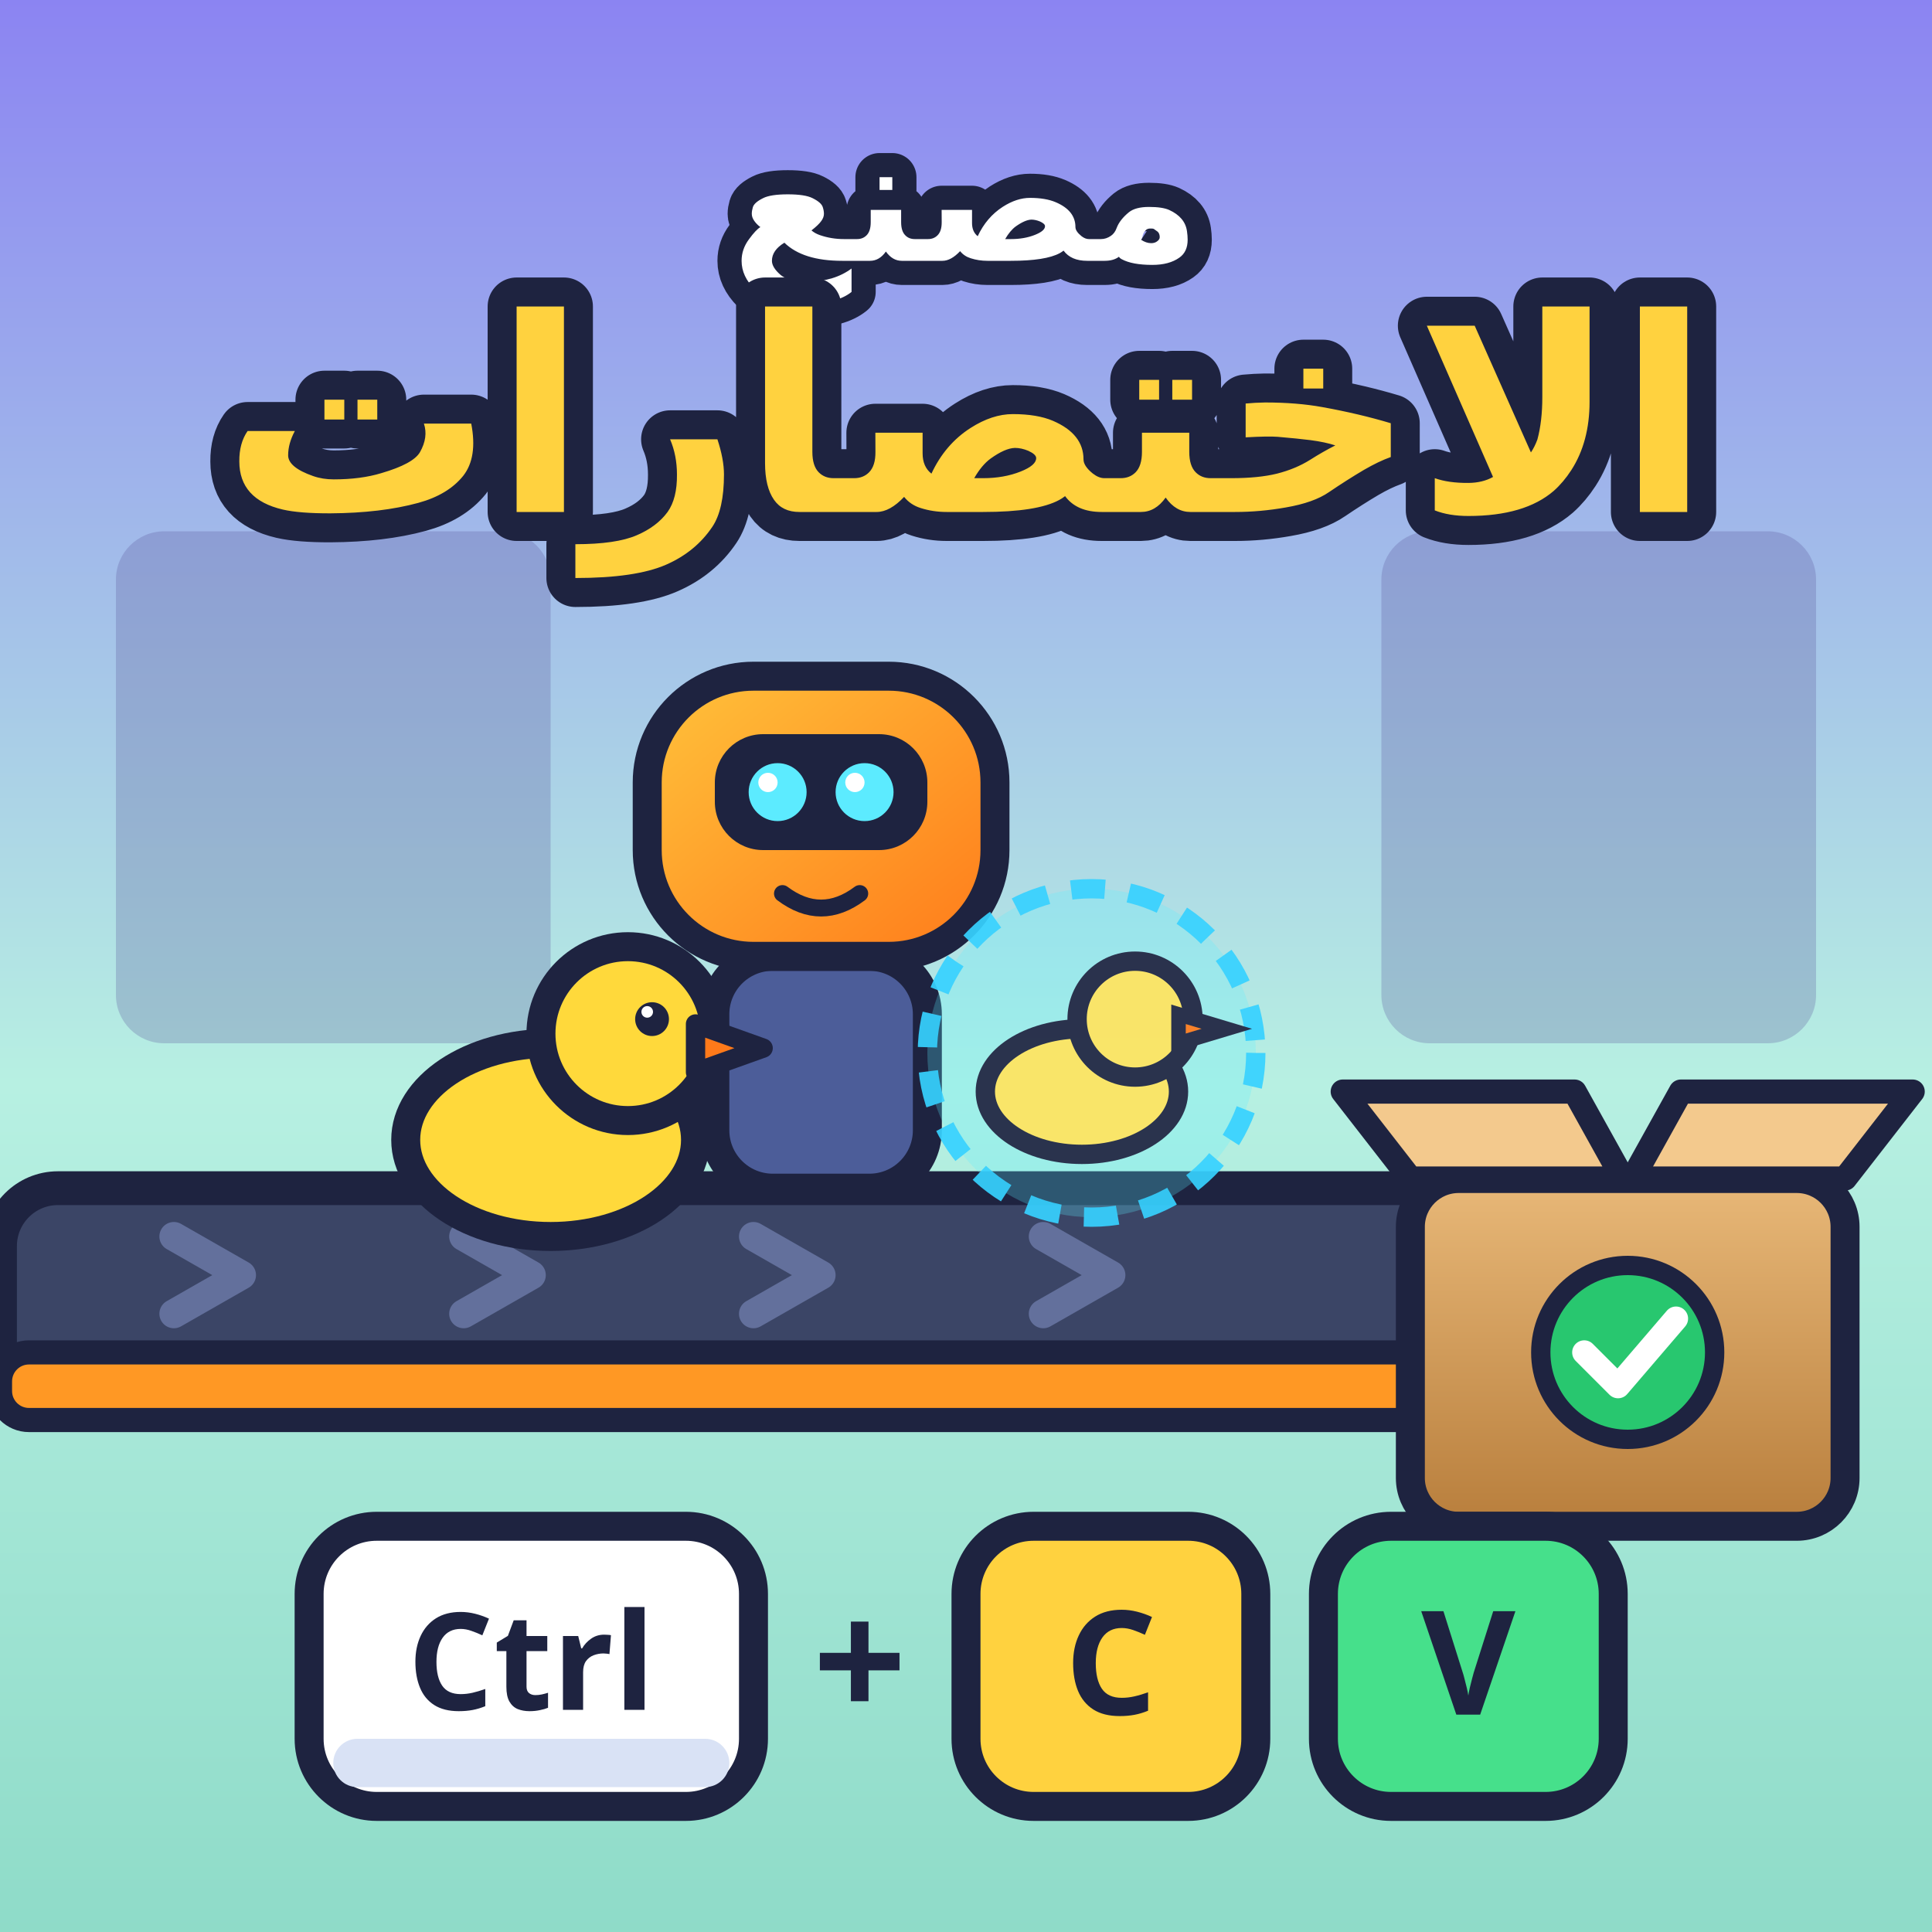
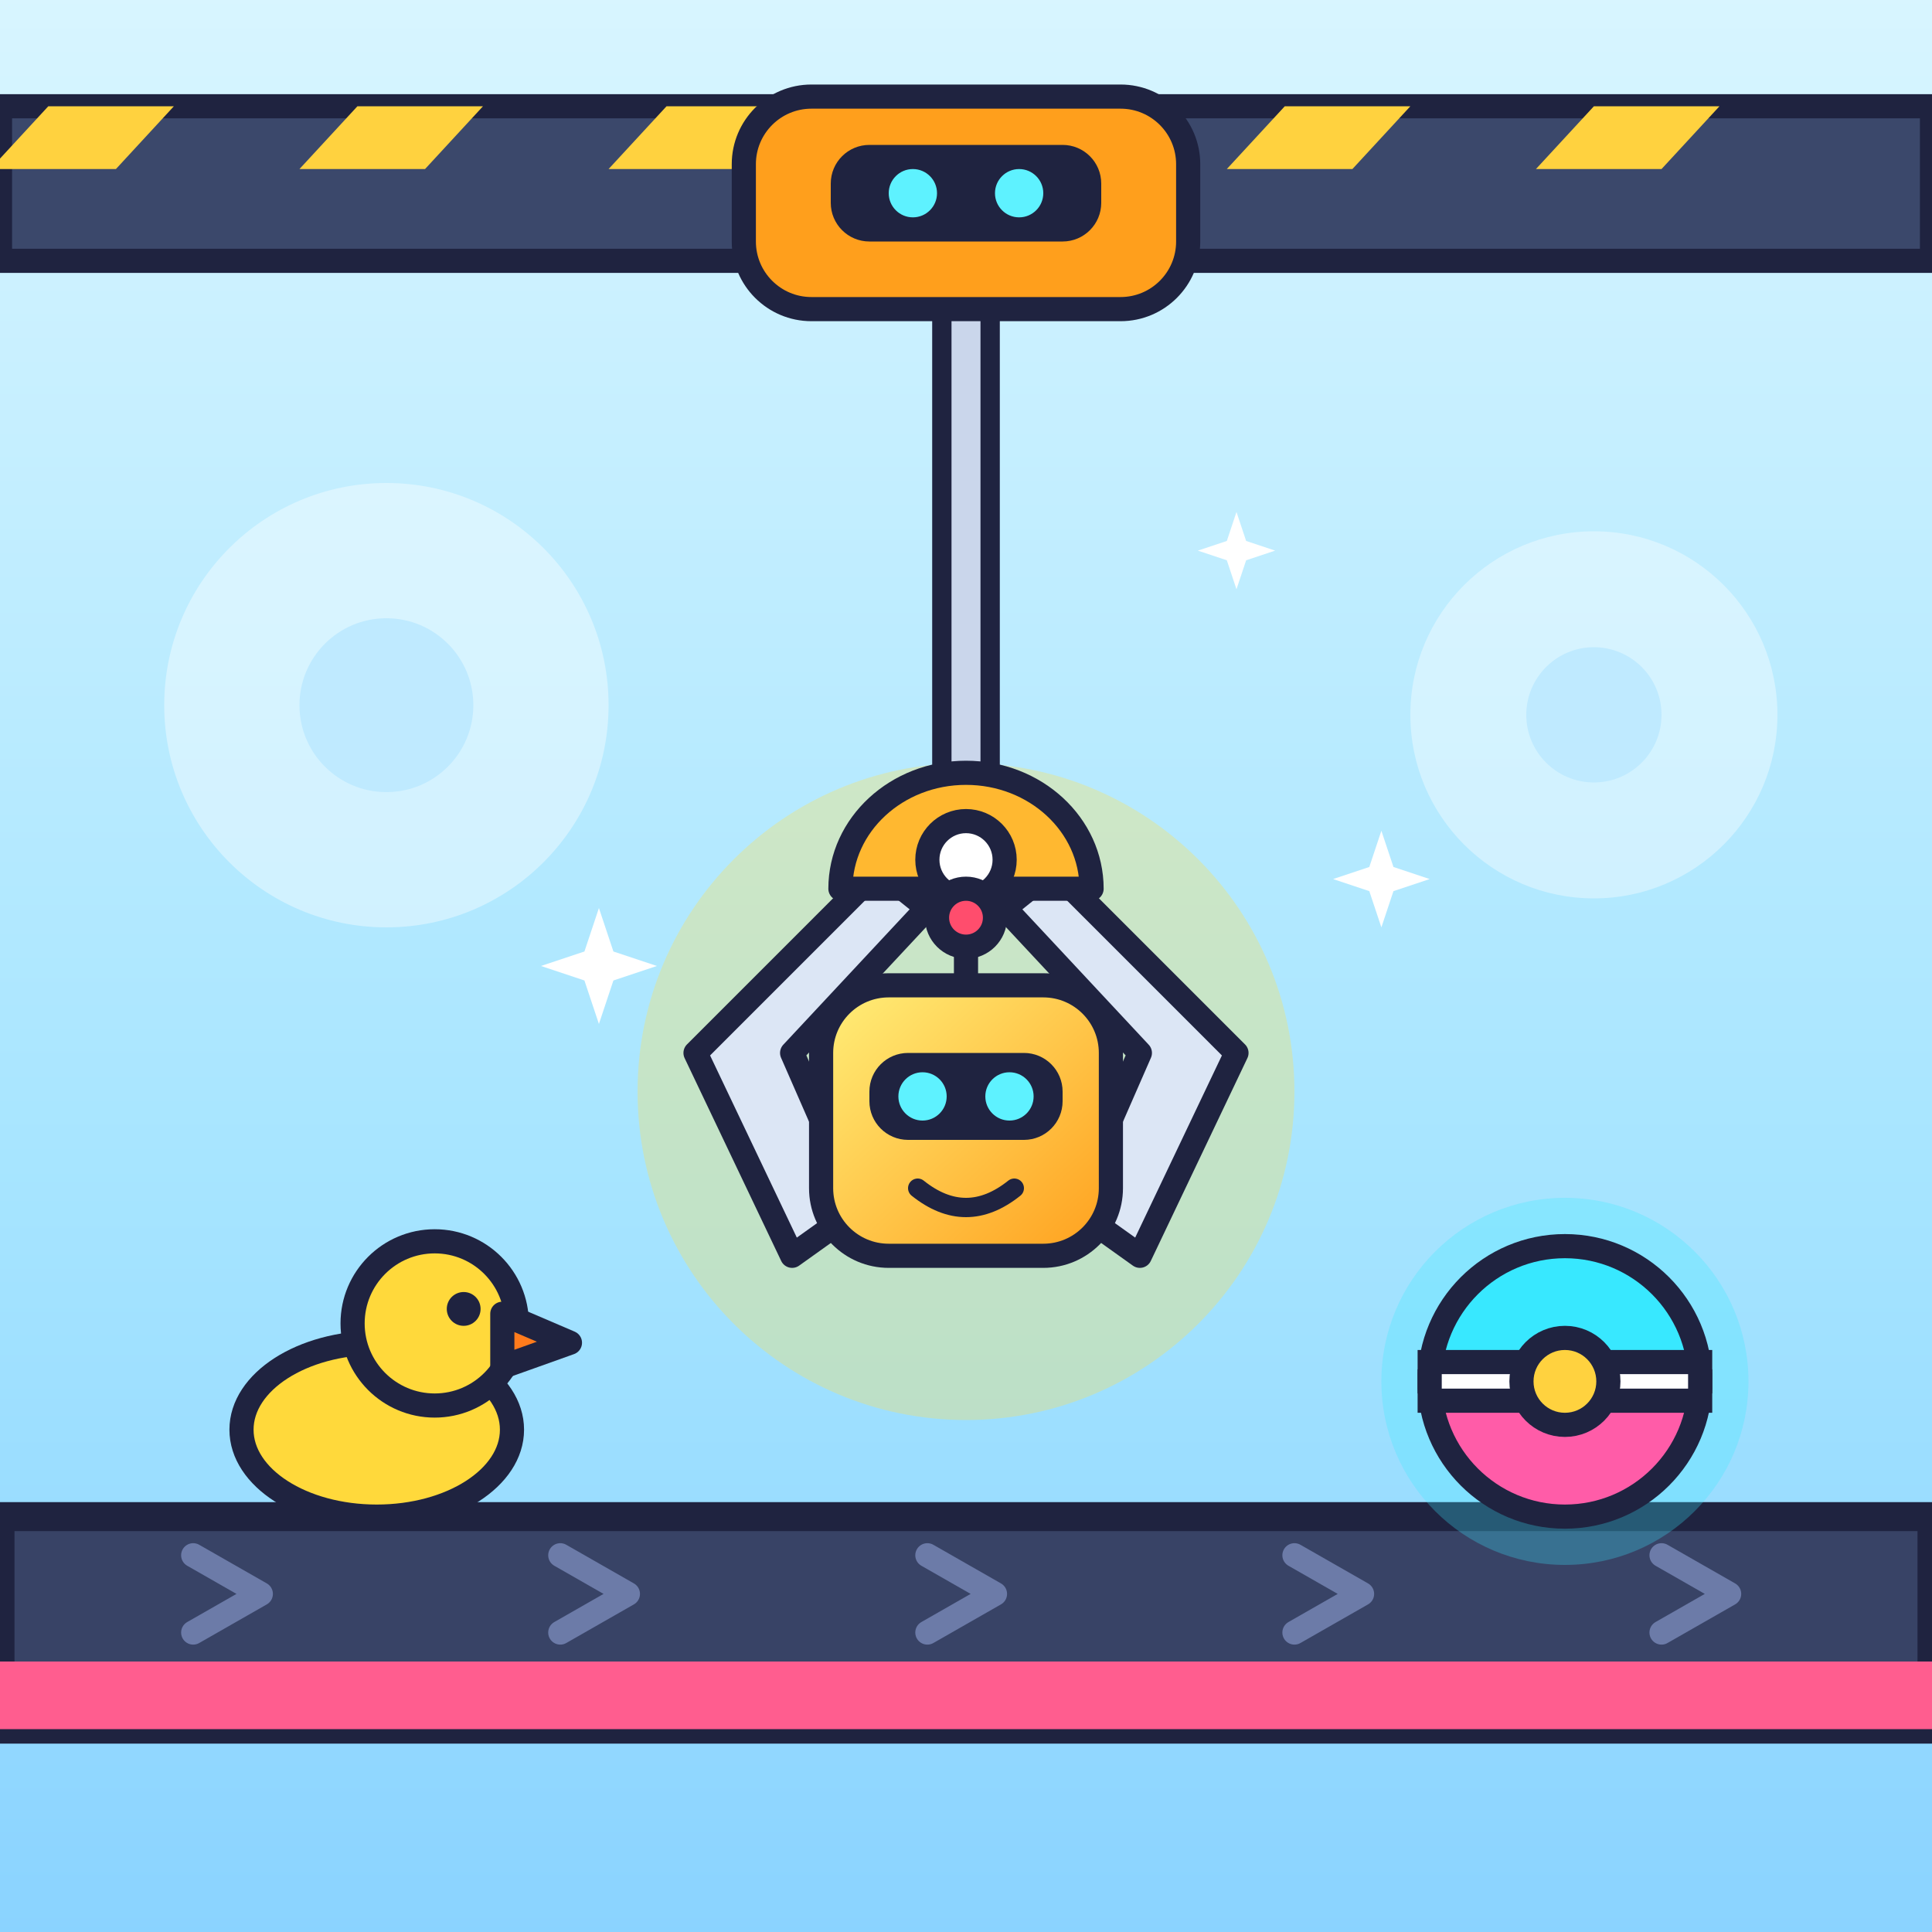
- <svg xmlns="http://www.w3.org/2000/svg" viewBox="0 0 400 400">
+ <svg xmlns="http://www.w3.org/2000/svg" viewBox="0 0 400 400" width="400" height="400">
  <defs>
    <linearGradient id="bg" x1="0" y1="0" x2="0" y2="1">
-       <stop offset="0%" stop-color="#8b83f2" />
-       <stop offset="56%" stop-color="#b7f0e2" />
-       <stop offset="100%" stop-color="#8edbc8" />
+       <stop offset="0" stop-color="#d8f5ff" />
+       <stop offset=".6" stop-color="#a7e5ff" />
+       <stop offset="1" stop-color="#8ad3ff" />
    </linearGradient>
-     <linearGradient id="arm" x1="0" y1="0" x2="1" y2="1">
-       <stop offset="0%" stop-color="#ffc33b" />
-       <stop offset="100%" stop-color="#ff7a1a" />
-     </linearGradient>
-     <linearGradient id="box" x1="0" y1="0" x2="0" y2="1">
-       <stop offset="0%" stop-color="#e8b878" />
-       <stop offset="100%" stop-color="#b87e3c" />
+     <linearGradient id="gold" x1="0" y1="0" x2="1" y2="1">
+       <stop offset="0" stop-color="#fff07a" />
+       <stop offset="1" stop-color="#ff9f1c" />
    </linearGradient>
  </defs>
  <rect width="400" height="400" fill="url(#bg)" />
-   <g fill="#5b579c" opacity="0.28">
-     <rect x="24" y="110" width="90" height="106" rx="10" />
-     <rect x="286" y="110" width="90" height="106" rx="10" />
+   <circle cx="80" cy="146" r="46" fill="#fff" opacity=".4" />
+   <circle cx="80" cy="146" r="18" fill="#bfeaff" />
+   <circle cx="330" cy="148" r="38" fill="#fff" opacity=".38" />
+   <circle cx="330" cy="148" r="14" fill="#bfeaff" />
+   <rect y="22" width="400" height="32" fill="#3b486b" stroke="#1f2340" stroke-width="5" />
+   <g fill="#ffd23f">
+     <polygon points="10,22 36,22 24,35 -2,35" />
+     <polygon points="74,22 100,22 88,35 62,35" />
+     <polygon points="138,22 164,22 152,35 126,35" />
+     <polygon points="202,22 228,22 216,35 190,35" />
+     <polygon points="266,22 292,22 280,35 254,35" />
+     <polygon points="330,22 356,22 344,35 318,35" />
  </g>
-   <rect x="0" y="246" width="318" height="46" rx="12" fill="#3b4566" stroke="#1e2340" stroke-width="7" />
-   <rect x="0" y="280" width="318" height="14" rx="6" fill="#ff9824" stroke="#1e2340" stroke-width="5" />
-   <g fill="none" stroke="#63709c" stroke-width="6" stroke-linecap="round" stroke-linejoin="round">
-     <path d="M36 256 L50 264 L36 272" />
-     <path d="M96 256 L110 264 L96 272" />
-     <path d="M156 256 L170 264 L156 272" />
-     <path d="M216 256 L230 264 L216 272" />
+   <rect x="195" y="54" width="10" height="106" fill="#cad6eb" stroke="#1f2340" stroke-width="4" />
+   <g transform="translate(200 42)" stroke="#1f2340" stroke-width="5" stroke-linejoin="round">
+     <rect x="-46" y="-22" width="92" height="44" rx="14" fill="#ff9f1c" />
+     <rect x="-28" y="-12" width="56" height="20" rx="8" fill="#1f2340" stroke="none" />
+     <circle cx="-11" cy="-2" r="5" fill="#5ef2ff" stroke="none" />
+     <circle cx="11" cy="-2" r="5" fill="#5ef2ff" stroke="none" />
  </g>
-   <g>
-     <rect x="148" y="198" width="44" height="48" rx="12" fill="#4c5d99" stroke="#1e2340" stroke-width="6" />
-     <rect x="134" y="140" width="72" height="58" rx="22" fill="url(#arm)" stroke="#1e2340" stroke-width="6" />
-     <rect x="148" y="152" width="44" height="24" rx="10" fill="#1e2340" />
-     <circle cx="161" cy="164" r="6" fill="#5cebff" />
-     <circle cx="179" cy="164" r="6" fill="#5cebff" />
-     <circle cx="159" cy="162" r="2" fill="#fff" />
-     <circle cx="177" cy="162" r="2" fill="#fff" />
-     <path d="M162 185 Q170 191 178 185" fill="none" stroke="#1e2340" stroke-width="3.5" stroke-linecap="round" />
+   <rect y="314" width="400" height="44" fill="#384366" stroke="#1f2340" stroke-width="6" />
+   <rect y="344" width="400" height="14" fill="#ff5d8f" />
+   <g fill="none" stroke="#6c7ba8" stroke-width="5" stroke-linecap="round" stroke-linejoin="round">
+     <path d="M40 322L54 330L40 338" />
+     <path d="M116 322L130 330L116 338" />
+     <path d="M192 322L206 330L192 338" />
+     <path d="M268 322L282 330L268 338" />
+     <path d="M344 322L358 330L344 338" />
  </g>
-   <g transform="translate(114 226)">
-     <ellipse cx="0" cy="10" rx="30" ry="20" fill="#ffd93b" stroke="#1e2340" stroke-width="6" />
-     <circle cx="16" cy="-12" r="18" fill="#ffd93b" stroke="#1e2340" stroke-width="6" />
-     <path d="M30 -14 L44 -9 L30 -4 Z" fill="#ff7a1a" stroke="#1e2340" stroke-width="4" stroke-linejoin="round" />
-     <circle cx="21" cy="-15" r="3.5" fill="#1e2340" />
-     <circle cx="20" cy="-16.5" r="1.2" fill="#fff" />
+   <g transform="translate(80 288)" stroke="#1f2340" stroke-width="5" stroke-linejoin="round">
+     <ellipse cx="-2" cy="8" rx="28" ry="18" fill="#ffd93b" />
+     <circle cx="10" cy="-14" r="17" fill="#ffd93b" />
+     <polygon points="24,-16 38,-10 24,-5" fill="#ff7b1c" />
+     <circle cx="16" cy="-17" r="3.5" fill="#1f2340" stroke="none" />
  </g>
-   <g transform="translate(226 218)" opacity="0.92">
-     <circle r="34" fill="#5cebff" fill-opacity="0.28" stroke="#36d1ff" stroke-width="4" stroke-dasharray="7 5" />
-     <ellipse cx="-2" cy="8" rx="20" ry="13" fill="#ffe45e" stroke="#1e2340" stroke-width="4" />
-     <circle cx="9" cy="-7" r="12" fill="#ffe45e" stroke="#1e2340" stroke-width="4" />
-     <path d="M18 -8 L28 -5 L18 -2 Z" fill="#ff7a1a" stroke="#1e2340" stroke-width="3" />
+   <g transform="translate(324 286)" stroke="#1f2340" stroke-width="5">
+     <circle r="38" fill="#38e8ff" opacity=".28" stroke="none" />
+     <path d="M-28 0 A28 28 0 0 1 28 0 Z" fill="#38e8ff" />
+     <path d="M-28 0 A28 28 0 0 0 28 0 Z" fill="#ff5ca8" />
+     <rect x="-28" y="-4" width="56" height="8" fill="#fff" />
+     <circle r="9" fill="#ffd23f" />
  </g>
-   <g transform="translate(292 224)">
-     <rect x="0" y="20" width="90" height="72" rx="10" fill="url(#box)" stroke="#1e2340" stroke-width="6" />
-     <polygon points="0,20 -14,2 34,2 44,20" fill="#f3c98d" stroke="#1e2340" stroke-width="5" stroke-linejoin="round" />
-     <polygon points="90,20 104,2 56,2 46,20" fill="#f3c98d" stroke="#1e2340" stroke-width="5" stroke-linejoin="round" />
-     <circle cx="45" cy="56" r="18" fill="#28c76f" stroke="#1e2340" stroke-width="4" />
-     <path d="M36 56 L43 63 L55 49" fill="none" stroke="#fff" stroke-width="5" stroke-linecap="round" stroke-linejoin="round" />
+   <g transform="translate(200 174)" stroke="#1f2340" stroke-width="5" stroke-linejoin="round">
+     <circle cy="52" r="68" fill="#ffe14f" opacity=".32" stroke="none" />
+     <path d="M-18 6 L-56 44 L-36 86 L-22 76 L-36 44 L-8 14 Z" fill="#dce6f5" />
+     <path d="M18 6 L56 44 L36 86 L22 76 L36 44 L8 14 Z" fill="#dce6f5" />
+     <path d="M-26 10 A26 24 0 0 1 26 10 Z" fill="#ffb830" />
+     <circle cy="4" r="8" fill="#fff" />
+     <g transform="translate(0 58)">
+       <line x1="0" y1="-28" x2="0" y2="-40" stroke-width="5" />
+       <circle cy="-42" r="6" fill="#ff4d6d" />
+       <rect x="-30" y="-28" width="60" height="56" rx="14" fill="url(#gold)" />
+       <rect x="-20" y="-14" width="40" height="18" rx="8" fill="#1f2340" stroke="none" />
+       <circle cx="-9" cy="-5" r="5" fill="#5ef2ff" stroke="none" />
+       <circle cx="9" cy="-5" r="5" fill="#5ef2ff" stroke="none" />
+       <path d="M-10 14 Q0 22 10 14" fill="none" stroke="#1f2340" stroke-width="4" stroke-linecap="round" />
+     </g>
  </g>
-   <g transform="translate(64 316)">
-     <rect x="0" y="0" width="92" height="58" rx="14" fill="#ffffff" stroke="#1e2340" stroke-width="6" />
-     <rect x="5" y="44" width="82" height="10" rx="5" fill="#d9e2f5" />
-     <text x="46" y="38" text-anchor="middle" font-family="Fredoka, Tahoma, sans-serif" font-size="28" font-weight="700" fill="#1e2340">Ctrl</text>
-     <text x="114" y="40" text-anchor="middle" font-family="Fredoka, Tahoma, sans-serif" font-size="34" font-weight="700" fill="#1e2340">+</text>
-     <rect x="136" y="0" width="60" height="58" rx="14" fill="#ffd23f" stroke="#1e2340" stroke-width="6" />
-     <text x="166" y="39" text-anchor="middle" font-family="Fredoka, Tahoma, sans-serif" font-size="30" font-weight="700" fill="#1e2340">C</text>
-     <rect x="210" y="0" width="60" height="58" rx="14" fill="#46e08b" stroke="#1e2340" stroke-width="6" />
-     <text x="240" y="39" text-anchor="middle" font-family="Fredoka, Tahoma, sans-serif" font-size="30" font-weight="700" fill="#1e2340">V</text>
+   <g fill="#fff">
+     <path d="M124 188l3 9 9 3-9 3-3 9-3-9-9-3 9-3z" />
+     <path d="M286 172l2.5 7.5 7.5 2.5-7.5 2.5-2.5 7.5-2.5-7.5-7.5-2.5 7.5-2.5z" />
+     <path d="M256 106l2 6 6 2-6 2-2 6-2-6-6-2 6-2z" />
  </g>
-   <text x="200" y="54" text-anchor="middle" direction="rtl" font-family="Fredoka, 'Baloo Bhaijaan 2', Tahoma, sans-serif" font-size="36" font-weight="700" fill="#ffffff" stroke="#1e2340" stroke-width="10" stroke-linejoin="round" paint-order="stroke fill">مصنع</text>
-   <text x="200" y="106" text-anchor="middle" direction="rtl" font-family="Fredoka, 'Baloo Bhaijaan 2', Tahoma, sans-serif" font-size="56" font-weight="700" fill="#ffd23f" stroke="#1e2340" stroke-width="12" stroke-linejoin="round" paint-order="stroke fill">الاختصارات</text>
</svg>
